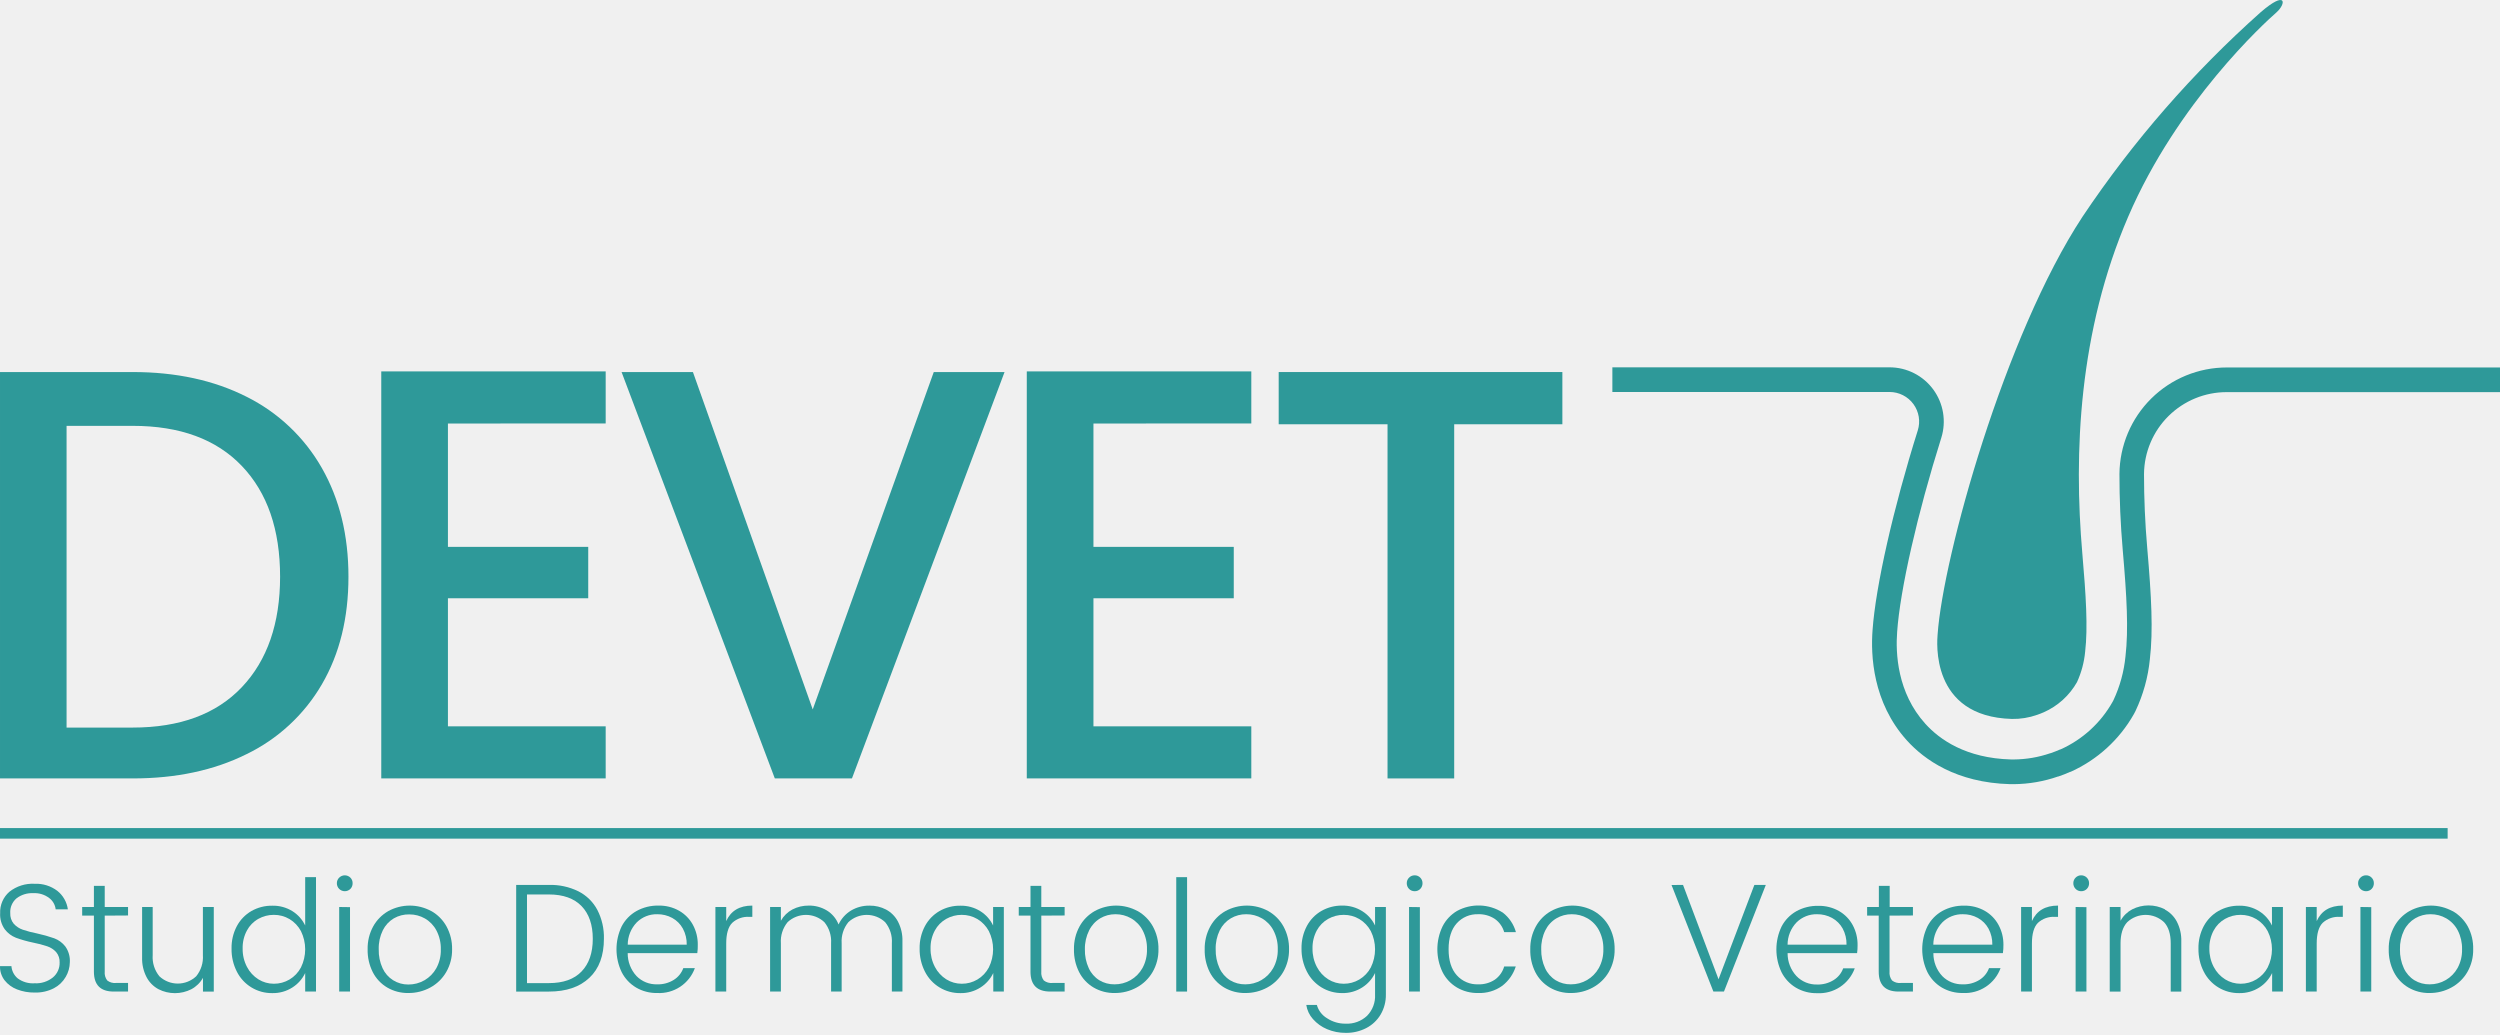
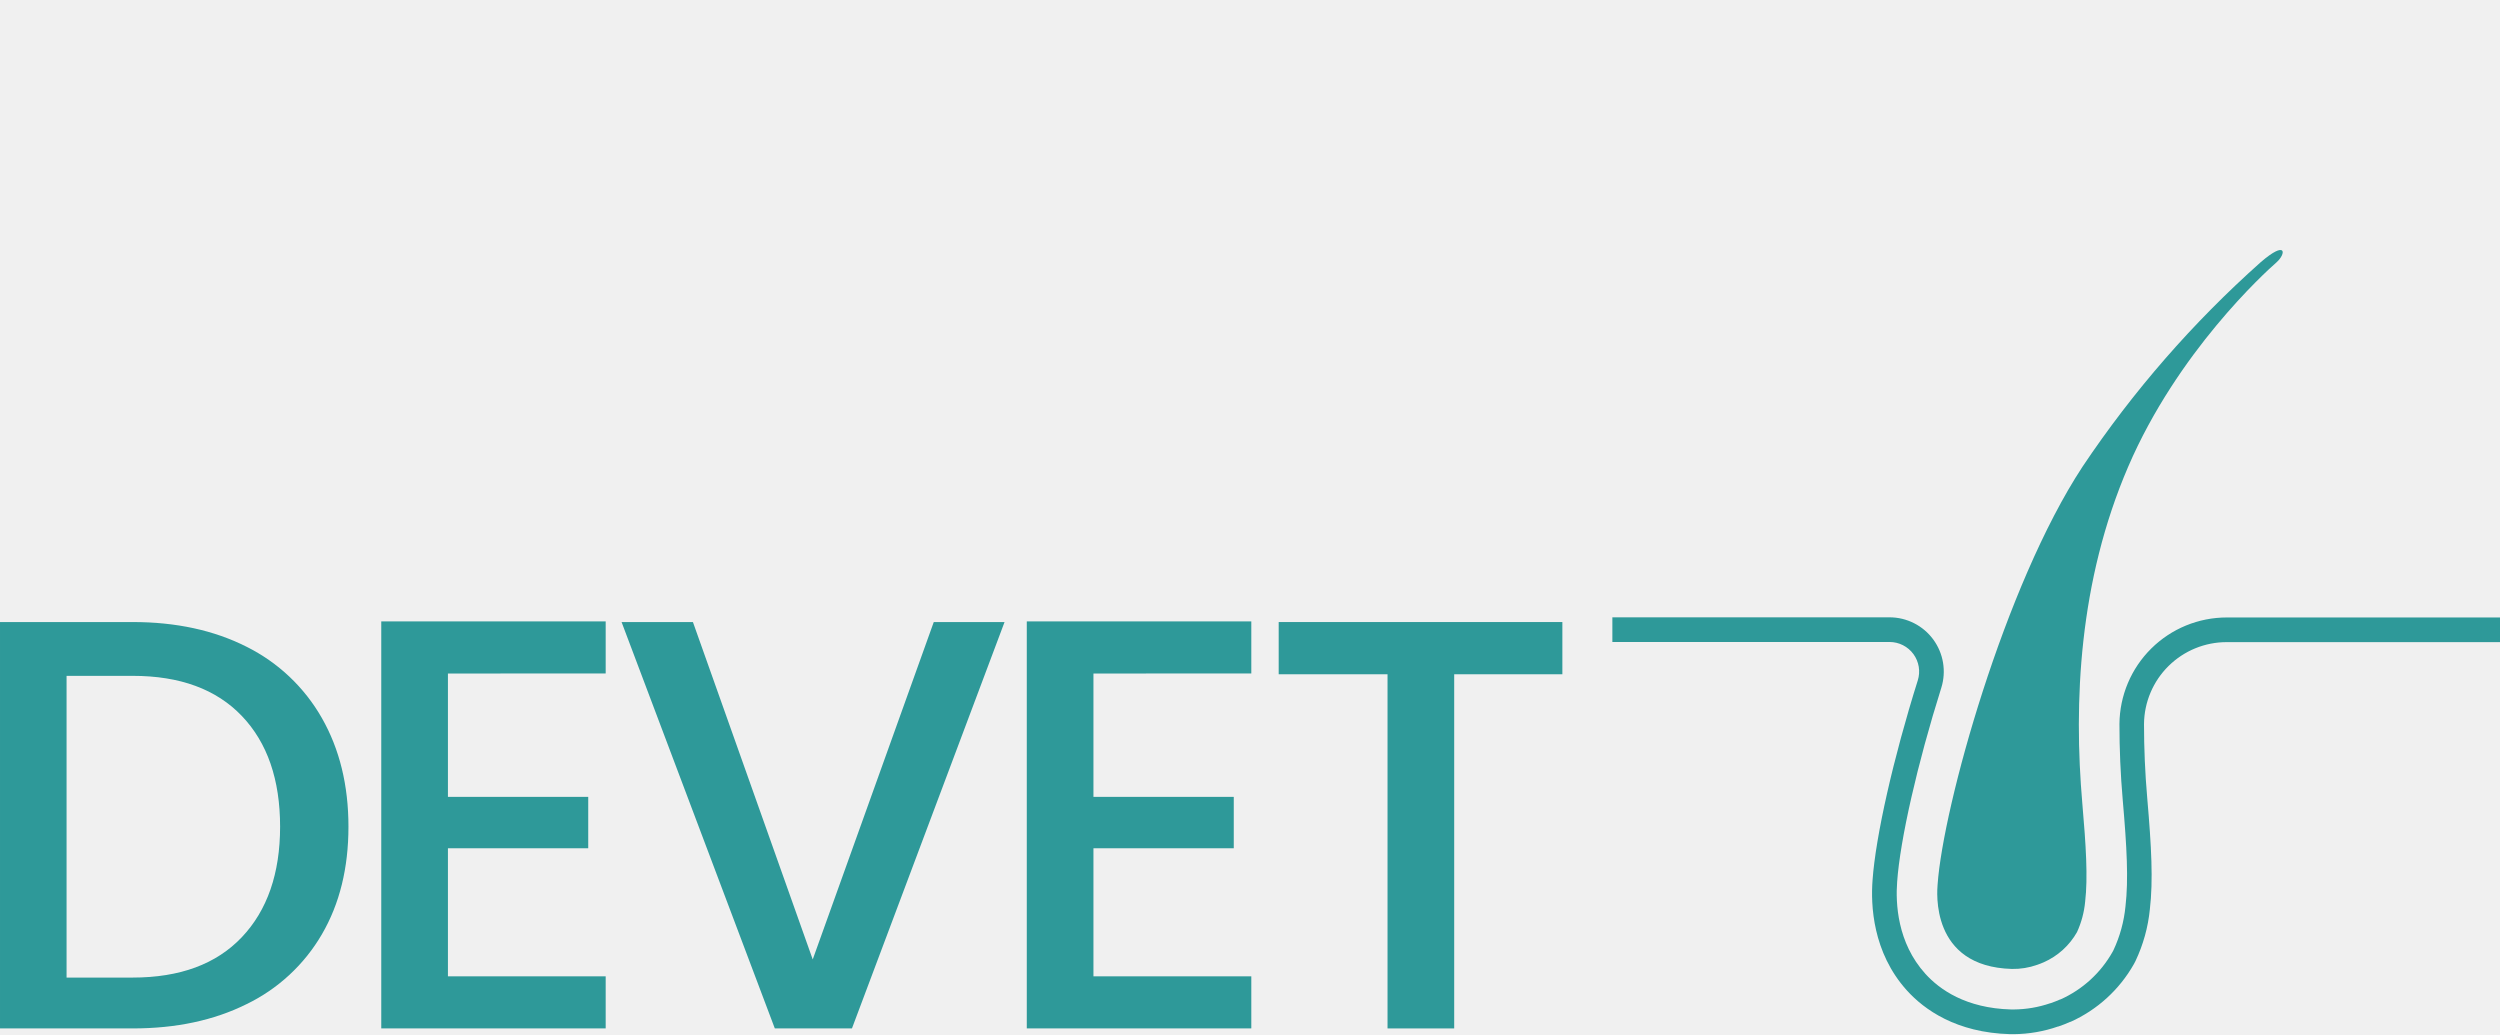
<svg xmlns="http://www.w3.org/2000/svg" width="500" height="207" viewBox="0 0 500 207" fill="none">
-   <path d="M452.114 2.464C438.564 14.528 426.598 28.262 416.505 43.338C400.909 67.087 388.605 111.357 387.519 126.918C387.442 128.087 385.906 143.352 402.41 143.789C404.123 143.817 405.827 143.537 407.442 142.964C407.886 142.809 408.33 142.64 408.76 142.45C411.561 141.208 413.889 139.098 415.398 136.431C416.286 134.497 416.839 132.426 417.033 130.307C417.59 125.515 417.202 119.18 416.469 110.744C414.708 90.462 415.765 66.284 425.631 43.352C435.497 20.42 452.946 4.529 455.292 2.478C457.287 0.702 457.35 -2.067 452.114 2.464Z" fill="#2E9999" />
-   <path d="M402.728 156.833H402.065C391.234 156.551 384.828 151.9 381.368 148.074C374.511 140.47 374.13 130.998 374.511 126.03C375.124 117.277 378.676 101.59 383.552 86.093C383.832 85.207 383.9 84.268 383.749 83.351C383.598 82.434 383.234 81.566 382.684 80.816C382.135 80.067 381.417 79.457 380.588 79.037C379.76 78.617 378.844 78.398 377.914 78.398H322.474V73.465H377.907C379.61 73.466 381.288 73.867 382.807 74.636C384.325 75.405 385.642 76.521 386.649 77.893C387.657 79.265 388.328 80.855 388.608 82.534C388.887 84.213 388.768 85.935 388.26 87.559C383.482 102.725 380.014 117.961 379.43 126.375C379.105 130.604 379.43 138.518 385.067 144.754C387.886 147.876 393.143 151.646 402.22 151.893H402.763C405.251 151.875 407.719 151.452 410.071 150.639H410.12C410.825 150.392 411.452 150.145 412.058 149.878H412.114C416.497 147.91 420.135 144.591 422.495 140.406L422.692 140.04C423.986 137.278 424.799 134.315 425.095 131.28C425.716 125.924 425.37 119.455 424.553 110.082C424.102 104.881 423.883 99.737 423.89 94.79C423.935 89.12 426.221 83.698 430.249 79.708C434.278 75.718 439.721 73.484 445.391 73.493H500V78.426H445.37C441.006 78.415 436.814 80.131 433.71 83.199C430.605 86.267 428.841 90.439 428.802 94.804C428.802 99.603 429.007 104.599 429.451 109.659C430.289 119.342 430.649 126.079 429.972 131.858C429.616 135.448 428.643 138.95 427.097 142.21L426.787 142.802C423.903 147.915 419.457 151.97 414.102 154.374H414.024C413.32 154.705 412.53 155.001 411.706 155.29H411.635C408.771 156.291 405.762 156.812 402.728 156.833Z" fill="#2E9999" />
-   <path d="M13.145 195.375C12.591 196.341 11.771 197.129 10.784 197.644C9.591 198.255 8.262 198.553 6.922 198.511C5.718 198.528 4.521 198.313 3.398 197.877C2.419 197.505 1.559 196.874 0.911 196.051C0.295 195.243 -0.026 194.248 0.002 193.232H2.285C2.32 193.706 2.451 194.167 2.669 194.588C2.887 195.009 3.188 195.383 3.553 195.685C4.525 196.398 5.719 196.743 6.922 196.657C8.244 196.732 9.547 196.316 10.579 195.488C11.012 195.126 11.358 194.671 11.591 194.158C11.824 193.644 11.938 193.085 11.925 192.521C11.967 191.752 11.715 190.996 11.221 190.406C10.739 189.884 10.133 189.491 9.459 189.265C8.536 188.957 7.595 188.71 6.64 188.525C5.469 188.285 4.318 187.96 3.194 187.552C2.309 187.206 1.537 186.623 0.96 185.868C0.291 184.925 -0.038 183.781 0.03 182.626C-0.002 181.823 0.147 181.024 0.466 180.286C0.784 179.548 1.264 178.891 1.869 178.363C3.307 177.22 5.117 176.648 6.95 176.756C8.571 176.689 10.166 177.188 11.46 178.166C12.616 179.083 13.373 180.411 13.575 181.872H11.136C11.085 181.426 10.944 180.995 10.721 180.605C10.498 180.215 10.198 179.874 9.84 179.603C8.926 178.912 7.798 178.568 6.654 178.631C5.458 178.572 4.279 178.933 3.321 179.652C2.892 180.012 2.554 180.467 2.334 180.981C2.113 181.495 2.017 182.054 2.052 182.612C2.007 183.392 2.259 184.16 2.757 184.762C3.246 185.298 3.861 185.703 4.547 185.939C5.488 186.253 6.448 186.504 7.422 186.693C8.588 186.946 9.736 187.27 10.861 187.665C11.73 187.992 12.491 188.553 13.06 189.286C13.713 190.202 14.034 191.313 13.969 192.436C13.956 193.471 13.671 194.484 13.145 195.375Z" fill="#2E9999" />
-   <path d="M20.945 183.126V194.31C20.88 194.943 21.056 195.577 21.439 196.086C21.937 196.479 22.569 196.661 23.2 196.593H25.61V198.312H22.735C20.1 198.312 18.782 196.985 18.782 194.331V183.126H16.435V181.399H18.782V177.171H20.945V181.399H25.61V183.098L20.945 183.126Z" fill="#2E9999" />
-   <path d="M42.757 181.4V198.314H40.593V195.565C40.054 196.537 39.243 197.33 38.26 197.849C37.246 198.363 36.124 198.631 34.987 198.631C33.849 198.631 32.728 198.363 31.714 197.849C30.691 197.304 29.856 196.464 29.317 195.438C28.687 194.223 28.379 192.867 28.422 191.499V181.4H30.537V191.034C30.431 192.563 30.913 194.075 31.883 195.262C32.879 196.195 34.193 196.714 35.558 196.714C36.923 196.714 38.237 196.195 39.233 195.262C40.203 194.075 40.684 192.563 40.579 191.034V181.4H42.757Z" fill="#2E9999" />
-   <path d="M58.479 182.231C59.588 182.924 60.476 183.919 61.037 185.099V175.431H63.201V198.313H61.037V194.606C60.475 195.791 59.588 196.793 58.479 197.495C57.281 198.261 55.883 198.653 54.462 198.623C52.997 198.644 51.555 198.253 50.302 197.494C49.048 196.735 48.033 195.639 47.373 194.331C46.648 192.907 46.282 191.327 46.309 189.729C46.274 188.16 46.64 186.607 47.373 185.219C48.045 183.962 49.056 182.917 50.29 182.203C51.562 181.483 53.002 181.116 54.462 181.139C55.879 181.105 57.275 181.484 58.479 182.231ZM51.665 183.775C50.697 184.318 49.904 185.128 49.381 186.107C48.791 187.214 48.497 188.454 48.529 189.708C48.505 190.985 48.803 192.248 49.395 193.38C49.922 194.397 50.71 195.256 51.679 195.868C52.606 196.447 53.679 196.752 54.772 196.748C55.876 196.757 56.961 196.462 57.908 195.896C58.877 195.318 59.667 194.484 60.192 193.486C60.748 192.357 61.037 191.115 61.037 189.856C61.037 188.598 60.748 187.356 60.192 186.227C59.663 185.232 58.874 184.399 57.908 183.817C56.959 183.256 55.875 182.964 54.772 182.971C53.684 182.965 52.613 183.241 51.665 183.775Z" fill="#2E9999" />
-   <path d="M67.838 175.529C68.136 175.232 68.539 175.065 68.959 175.065C69.379 175.065 69.782 175.232 70.079 175.529C70.224 175.674 70.337 175.847 70.414 176.037C70.49 176.227 70.527 176.431 70.523 176.636C70.529 176.847 70.493 177.057 70.417 177.255C70.341 177.452 70.226 177.632 70.079 177.784C69.78 178.078 69.378 178.242 68.959 178.242C68.54 178.242 68.138 178.078 67.838 177.784C67.686 177.635 67.567 177.456 67.487 177.258C67.407 177.061 67.368 176.849 67.373 176.636C67.37 176.429 67.41 176.224 67.49 176.034C67.57 175.843 67.689 175.671 67.838 175.529ZM70.002 181.428V198.313H67.838V181.399L70.002 181.428Z" fill="#2E9999" />
-   <path d="M86.274 182.217C87.55 182.94 88.599 184.004 89.304 185.29C90.066 186.689 90.45 188.263 90.418 189.856C90.447 191.455 90.04 193.031 89.241 194.416C88.487 195.718 87.387 196.787 86.063 197.503C84.717 198.237 83.206 198.616 81.672 198.602C80.189 198.63 78.726 198.25 77.444 197.503C76.209 196.774 75.207 195.708 74.555 194.43C73.843 193.012 73.49 191.442 73.526 189.856C73.491 188.264 73.873 186.69 74.632 185.29C75.341 184.007 76.389 182.944 77.662 182.217C78.978 181.496 80.454 181.118 81.954 181.118C83.454 181.118 84.93 181.496 86.246 182.217H86.274ZM78.769 183.669C77.82 184.237 77.054 185.066 76.563 186.058C75.987 187.239 75.706 188.543 75.746 189.856C75.71 191.16 75.973 192.454 76.514 193.641C76.967 194.634 77.702 195.472 78.628 196.051C79.542 196.617 80.597 196.913 81.672 196.904C82.808 196.912 83.924 196.616 84.906 196.046C85.888 195.476 86.699 194.652 87.254 193.662C87.886 192.508 88.2 191.207 88.163 189.892C88.198 188.579 87.9 187.28 87.296 186.114C86.774 185.11 85.977 184.274 84.999 183.704C84.045 183.156 82.962 182.872 81.862 182.88C80.779 182.857 79.709 183.129 78.769 183.669Z" fill="#2E9999" />
-   <path d="M117.88 195.558C115.944 197.395 113.245 198.314 109.782 198.314H103.236V176.982H109.782C111.824 176.924 113.848 177.364 115.681 178.264C117.294 179.08 118.616 180.375 119.465 181.971C120.38 183.754 120.834 185.739 120.783 187.743C120.783 191.135 119.815 193.74 117.88 195.558ZM116.315 194.29C117.809 192.739 118.556 190.562 118.556 187.757C118.556 184.952 117.809 182.774 116.315 181.224C114.821 179.674 112.644 178.896 109.782 178.891H105.399V196.622H109.782C112.653 196.622 114.831 195.845 116.315 194.29Z" fill="#2E9999" />
-   <path d="M139.459 190.632H125.54C125.525 192.324 126.152 193.958 127.295 195.205C127.833 195.754 128.479 196.186 129.192 196.472C129.906 196.758 130.671 196.893 131.439 196.869C132.609 196.904 133.764 196.593 134.758 195.974C135.638 195.427 136.308 194.6 136.661 193.627H138.972C138.417 195.155 137.384 196.463 136.028 197.359C134.671 198.255 133.062 198.691 131.439 198.602C129.955 198.633 128.491 198.253 127.211 197.503C125.981 196.771 124.984 195.706 124.335 194.43C123.651 193 123.296 191.435 123.296 189.85C123.296 188.264 123.651 186.699 124.335 185.269C125.003 183.985 126.029 182.923 127.288 182.21C128.639 181.463 130.163 181.086 131.707 181.118C133.149 181.087 134.573 181.445 135.829 182.154C136.991 182.82 137.945 183.796 138.585 184.973C139.241 186.196 139.575 187.566 139.557 188.955C139.57 189.515 139.537 190.076 139.459 190.632ZM137.344 188.933C137.37 187.809 137.103 186.696 136.569 185.706C136.08 184.814 135.346 184.081 134.455 183.592C133.533 183.089 132.496 182.831 131.446 182.845C130.689 182.827 129.937 182.962 129.233 183.242C128.53 183.522 127.89 183.94 127.352 184.473C126.198 185.672 125.552 187.27 125.547 188.933H137.344Z" fill="#2E9999" />
-   <path d="M150.466 181.118V183.373H149.846C149.225 183.332 148.603 183.417 148.016 183.624C147.43 183.831 146.892 184.156 146.435 184.578C145.641 185.382 145.244 186.761 145.244 188.715V198.313H143.081V181.4H145.244V184.219C146.174 182.152 147.915 181.118 150.466 181.118Z" fill="#2E9999" />
-   <path d="M177.204 181.907C178.224 182.452 179.057 183.292 179.593 184.318C180.222 185.53 180.53 186.884 180.488 188.25V198.313H178.373V188.659C178.479 187.129 177.998 185.617 177.027 184.43C176.031 183.497 174.717 182.978 173.352 182.978C171.987 182.978 170.674 183.497 169.677 184.43C168.707 185.617 168.226 187.129 168.331 188.659V198.313H166.217V188.659C166.323 187.129 165.841 185.617 164.871 184.43C163.875 183.497 162.561 182.978 161.196 182.978C159.831 182.978 158.517 183.497 157.521 184.43C156.551 185.617 156.069 187.129 156.175 188.659V198.313H154.018V181.4H156.175V184.148C156.715 183.192 157.517 182.409 158.486 181.893C159.494 181.371 160.614 181.105 161.749 181.118C163.013 181.097 164.258 181.429 165.343 182.077C166.422 182.729 167.255 183.72 167.711 184.895C168.248 183.743 169.113 182.774 170.199 182.112C171.323 181.444 172.612 181.102 173.92 181.125C175.062 181.112 176.19 181.38 177.204 181.907Z" fill="#2E9999" />
-   <path d="M196.062 182.231C197.171 182.924 198.058 183.919 198.62 185.1V181.4H200.769V198.313H198.655V194.606C198.092 195.792 197.205 196.793 196.097 197.496C194.899 198.261 193.501 198.653 192.08 198.623C190.615 198.644 189.173 198.253 187.92 197.494C186.666 196.736 185.651 195.639 184.99 194.331C184.265 192.907 183.9 191.327 183.926 189.73C183.891 188.16 184.258 186.608 184.99 185.219C185.663 183.962 186.674 182.917 187.908 182.203C189.179 181.483 190.619 181.116 192.08 181.139C193.485 181.112 194.868 181.491 196.062 182.231ZM189.247 183.775C188.279 184.319 187.487 185.128 186.964 186.107C186.373 187.214 186.079 188.455 186.111 189.708C186.088 190.986 186.386 192.248 186.978 193.38C187.505 194.397 188.293 195.256 189.261 195.868C190.189 196.447 191.261 196.753 192.355 196.749C193.459 196.757 194.543 196.462 195.491 195.896C196.459 195.318 197.249 194.484 197.774 193.486C198.33 192.357 198.62 191.115 198.62 189.856C198.62 188.598 198.33 187.356 197.774 186.227C197.245 185.232 196.456 184.399 195.491 183.817C194.541 183.256 193.457 182.964 192.355 182.971C191.267 182.965 190.196 183.242 189.247 183.775Z" fill="#2E9999" />
-   <path d="M208.261 183.126V194.31C208.195 194.943 208.371 195.577 208.754 196.086C209.252 196.479 209.885 196.661 210.516 196.593H212.926V198.312H210.051C207.415 198.312 206.097 196.985 206.097 194.331V183.126H203.75V181.399H206.097V177.171H208.261V181.399H212.926V183.098L208.261 183.126Z" fill="#2E9999" />
-   <path d="M227.548 182.217C228.821 182.944 229.87 184.007 230.578 185.29C231.34 186.689 231.724 188.263 231.692 189.856C231.721 191.455 231.314 193.031 230.515 194.416C229.758 195.719 228.656 196.787 227.33 197.503C225.986 198.237 224.477 198.616 222.946 198.602C221.463 198.631 220 198.251 218.718 197.503C217.483 196.774 216.481 195.708 215.829 194.43C215.115 193.013 214.759 191.443 214.793 189.856C214.76 188.263 215.144 186.689 215.906 185.29C216.611 184.004 217.661 182.94 218.936 182.217C220.252 181.496 221.728 181.118 223.228 181.118C224.728 181.118 226.204 181.496 227.52 182.217H227.548ZM220.043 183.669C219.092 184.235 218.326 185.065 217.837 186.058C217.246 187.235 216.951 188.539 216.977 189.856C216.944 191.16 217.21 192.455 217.753 193.641C218.205 194.635 218.94 195.473 219.867 196.051C220.784 196.604 221.84 196.888 222.911 196.868C224.027 196.874 225.125 196.587 226.096 196.037C227.097 195.465 227.923 194.632 228.485 193.627C229.118 192.473 229.431 191.172 229.395 189.856C229.432 188.545 229.136 187.245 228.535 186.079C228.012 185.072 227.213 184.236 226.23 183.669C225.277 183.12 224.194 182.836 223.094 182.844C222.017 182.836 220.957 183.121 220.029 183.669H220.043Z" fill="#2E9999" />
-   <path d="M237.415 175.431V198.313H235.251V175.431H237.415Z" fill="#2E9999" />
-   <path d="M253.665 182.217C254.94 182.942 255.989 184.005 256.696 185.29C257.458 186.689 257.841 188.263 257.809 189.856C257.838 191.455 257.431 193.031 256.632 194.416C255.878 195.718 254.778 196.787 253.454 197.503C252.108 198.237 250.597 198.616 249.063 198.602C247.58 198.631 246.117 198.251 244.835 197.503C243.6 196.774 242.598 195.708 241.946 194.43C241.242 193.011 240.896 191.44 240.938 189.856C240.906 188.263 241.29 186.689 242.052 185.29C242.757 184.004 243.806 182.94 245.082 182.217C246.397 181.496 247.873 181.118 249.374 181.118C250.874 181.118 252.35 181.496 253.665 182.217ZM246.16 183.669C245.211 184.237 244.445 185.066 243.954 186.058C243.378 187.239 243.097 188.543 243.137 189.856C243.102 191.16 243.364 192.454 243.905 193.641C244.357 194.635 245.093 195.473 246.019 196.051C246.937 196.604 247.992 196.887 249.063 196.868C250.18 196.874 251.278 196.587 252.249 196.037C253.249 195.465 254.075 194.632 254.638 193.627C255.272 192.474 255.589 191.172 255.554 189.856C255.589 188.544 255.291 187.245 254.687 186.079C254.165 185.072 253.365 184.236 252.383 183.669C251.432 183.12 250.352 182.836 249.254 182.844C248.167 182.832 247.097 183.117 246.16 183.669Z" fill="#2E9999" />
-   <path d="M272.447 182.231C273.557 182.924 274.447 183.919 275.012 185.1V181.4H277.175V198.877C277.204 200.292 276.84 201.687 276.125 202.908C275.44 204.062 274.444 205 273.25 205.614C271.981 206.268 270.569 206.597 269.141 206.572C267.859 206.583 266.588 206.331 265.406 205.832C264.325 205.382 263.361 204.69 262.588 203.81C261.879 203.02 261.416 202.04 261.256 200.991H263.37C263.683 202.105 264.412 203.056 265.406 203.648C266.514 204.377 267.816 204.755 269.141 204.733C269.921 204.77 270.699 204.651 271.431 204.382C272.164 204.113 272.835 203.701 273.405 203.169C273.957 202.607 274.384 201.937 274.661 201.2C274.938 200.463 275.057 199.677 275.012 198.891V194.599C274.446 195.785 273.557 196.787 272.447 197.489C271.249 198.255 269.851 198.648 268.43 198.616C266.969 198.629 265.534 198.233 264.287 197.472C263.04 196.711 262.031 195.616 261.375 194.31C260.648 192.887 260.28 191.307 260.304 189.708C260.271 188.138 260.64 186.586 261.375 185.198C262.044 183.938 263.055 182.892 264.293 182.182C265.551 181.468 266.976 181.101 268.423 181.118C269.844 181.087 271.243 181.474 272.447 182.231ZM265.639 183.775C264.671 184.32 263.876 185.129 263.349 186.107C262.763 187.216 262.472 188.456 262.503 189.708C262.48 190.986 262.778 192.248 263.37 193.38C263.895 194.399 264.683 195.258 265.653 195.868C266.578 196.447 267.648 196.753 268.74 196.749C269.844 196.758 270.929 196.463 271.876 195.896C272.846 195.318 273.639 194.484 274.166 193.486C274.722 192.357 275.012 191.115 275.012 189.856C275.012 188.598 274.722 187.356 274.166 186.227C273.635 185.231 272.843 184.398 271.876 183.817C270.927 183.255 269.843 182.963 268.74 182.971C267.654 182.966 266.585 183.242 265.639 183.775Z" fill="#2E9999" />
-   <path d="M281.812 175.529C281.956 175.38 282.129 175.262 282.321 175.182C282.512 175.102 282.718 175.062 282.925 175.064C283.135 175.058 283.344 175.097 283.539 175.177C283.733 175.257 283.908 175.377 284.053 175.529C284.198 175.674 284.313 175.847 284.39 176.037C284.468 176.227 284.507 176.43 284.504 176.636C284.509 176.847 284.471 177.058 284.394 177.255C284.316 177.452 284.2 177.632 284.053 177.784C283.907 177.934 283.731 178.052 283.537 178.131C283.343 178.21 283.135 178.248 282.925 178.242C282.719 178.244 282.513 178.205 282.322 178.126C282.131 178.048 281.957 177.931 281.812 177.784C281.662 177.633 281.545 177.454 281.466 177.257C281.387 177.059 281.349 176.848 281.354 176.636C281.351 176.43 281.39 176.225 281.469 176.035C281.548 175.845 281.664 175.673 281.812 175.529ZM283.975 181.428V198.313H281.812V181.399L283.975 181.428Z" fill="#2E9999" />
-   <path d="M300.543 182.506C301.827 183.493 302.755 184.871 303.186 186.431H300.839C300.536 185.364 299.877 184.431 298.972 183.789C297.979 183.132 296.807 182.802 295.617 182.844C294.818 182.817 294.022 182.965 293.285 183.278C292.549 183.591 291.89 184.061 291.354 184.656C290.264 185.858 289.719 187.592 289.719 189.856C289.719 192.104 290.261 193.831 291.354 195.05C291.888 195.647 292.547 196.119 293.284 196.433C294.02 196.747 294.817 196.896 295.617 196.868C296.806 196.913 297.979 196.585 298.972 195.931C299.877 195.288 300.536 194.356 300.839 193.288H303.158C302.674 194.819 301.735 196.166 300.466 197.15C299.058 198.163 297.35 198.674 295.617 198.602C294.133 198.632 292.67 198.252 291.389 197.503C290.159 196.771 289.162 195.705 288.514 194.43C287.827 193.001 287.47 191.435 287.47 189.849C287.47 188.263 287.827 186.698 288.514 185.269C289.162 183.993 290.159 182.928 291.389 182.196C292.796 181.428 294.382 181.049 295.984 181.1C297.586 181.151 299.146 181.629 300.501 182.485L300.543 182.506Z" fill="#2E9999" />
-   <path d="M318.782 182.217C320.057 182.942 321.105 184.005 321.812 185.29C322.574 186.689 322.958 188.263 322.926 189.856C322.954 191.455 322.548 193.031 321.749 194.416C320.992 195.719 319.889 196.787 318.564 197.503C317.22 198.237 315.711 198.616 314.18 198.602C312.696 198.631 311.233 198.251 309.952 197.503C308.717 196.774 307.714 195.708 307.063 194.43C306.358 193.011 306.012 191.44 306.055 189.856C306.022 188.263 306.406 186.689 307.168 185.29C307.873 184.004 308.923 182.94 310.199 182.217C311.514 181.496 312.99 181.118 314.49 181.118C315.99 181.118 317.466 181.496 318.782 182.217ZM311.277 183.669C310.326 184.235 309.559 185.065 309.071 186.058C308.492 187.238 308.209 188.542 308.246 189.856C308.213 191.16 308.479 192.455 309.022 193.641C309.474 194.635 310.209 195.473 311.136 196.051C312.053 196.604 313.109 196.888 314.18 196.868C315.314 196.876 316.43 196.579 317.41 196.009C318.39 195.439 319.2 194.616 319.755 193.627C320.389 192.474 320.705 191.172 320.671 189.856C320.706 188.544 320.408 187.245 319.804 186.079C319.281 185.072 318.482 184.236 317.499 183.669C316.546 183.12 315.463 182.836 314.363 182.844C313.279 182.833 312.211 183.118 311.277 183.669Z" fill="#2E9999" />
-   <path d="M336.604 176.981L343.707 195.854L350.874 176.981H353.164L344.792 198.313H342.678L334.306 177.003L336.604 176.981Z" fill="#2E9999" />
-   <path d="M371.417 190.631H357.52C357.504 192.325 358.134 193.96 359.282 195.205C359.815 195.761 360.458 196.199 361.171 196.491C361.883 196.784 362.649 196.924 363.418 196.903C364.589 196.939 365.744 196.628 366.738 196.008C367.617 195.462 368.287 194.635 368.64 193.662H370.952C370.396 195.19 369.364 196.498 368.007 197.394C366.651 198.29 365.042 198.726 363.418 198.637C361.934 198.668 360.471 198.288 359.19 197.538C357.96 196.806 356.964 195.74 356.315 194.465C355.631 193.035 355.275 191.47 355.275 189.884C355.275 188.299 355.631 186.734 356.315 185.304C356.983 184.02 358.008 182.958 359.268 182.245C360.613 181.506 362.13 181.134 363.665 181.167C365.109 181.137 366.536 181.495 367.795 182.203C368.956 182.867 369.908 183.844 370.543 185.022C371.199 186.245 371.534 187.615 371.516 189.004C371.526 189.548 371.493 190.092 371.417 190.631ZM369.303 188.933C369.331 187.809 369.066 186.697 368.535 185.705C368.042 184.816 367.31 184.083 366.42 183.591C365.498 183.088 364.462 182.831 363.411 182.844C362.655 182.827 361.902 182.962 361.198 183.242C360.495 183.521 359.855 183.94 359.317 184.472C358.164 185.671 357.518 187.269 357.513 188.933H369.303Z" fill="#2E9999" />
-   <path d="M377.907 183.126V194.31C377.842 194.943 378.018 195.577 378.401 196.086C378.898 196.48 379.531 196.663 380.162 196.593H382.587V198.312H379.697C377.062 198.312 375.744 196.985 375.744 194.331V183.126H373.425V181.399H375.772V177.171H377.936V181.399H382.587V183.098L377.907 183.126Z" fill="#2E9999" />
-   <path d="M400.579 190.631H386.675C386.661 192.323 387.291 193.958 388.437 195.204C388.975 195.753 389.621 196.184 390.334 196.471C391.047 196.757 391.812 196.892 392.58 196.867C393.751 196.903 394.906 196.592 395.9 195.972C396.779 195.426 397.449 194.599 397.802 193.626H400.114C399.555 195.152 398.522 196.458 397.166 197.354C395.81 198.249 394.203 198.686 392.58 198.601C391.097 198.63 389.634 198.25 388.352 197.502C387.126 196.768 386.132 195.703 385.484 194.429C384.799 192.999 384.444 191.434 384.444 189.848C384.444 188.263 384.799 186.698 385.484 185.268C386.152 183.984 387.177 182.922 388.437 182.209C389.782 181.469 391.299 181.097 392.834 181.131C394.276 181.1 395.7 181.458 396.957 182.167C398.118 182.831 399.07 183.808 399.705 184.986C400.366 186.208 400.703 187.578 400.685 188.968C400.694 189.524 400.659 190.08 400.579 190.631ZM398.465 188.932C398.49 187.807 398.223 186.695 397.689 185.705C397.2 184.813 396.467 184.08 395.575 183.59C394.653 183.087 393.617 182.83 392.566 182.843C391.809 182.826 391.057 182.961 390.353 183.241C389.65 183.521 389.01 183.939 388.472 184.471C387.319 185.672 386.671 187.268 386.661 188.932H398.465Z" fill="#2E9999" />
-   <path d="M411.607 181.118V183.373H410.987C410.366 183.332 409.744 183.417 409.157 183.624C408.571 183.831 408.033 184.156 407.576 184.578C406.782 185.382 406.385 186.761 406.385 188.715V198.313H404.222V181.4H406.385V184.219C407.315 182.147 409.049 181.118 411.607 181.118Z" fill="#2E9999" />
-   <path d="M415.124 175.529C415.268 175.379 415.441 175.261 415.632 175.181C415.824 175.101 416.029 175.061 416.237 175.064C416.444 175.062 416.65 175.101 416.842 175.179C417.034 175.257 417.208 175.373 417.355 175.519C417.502 175.665 417.618 175.839 417.697 176.031C417.776 176.223 417.816 176.428 417.816 176.635C417.822 176.847 417.785 177.058 417.707 177.256C417.63 177.453 417.513 177.633 417.365 177.784C417.218 177.934 417.043 178.052 416.849 178.13C416.655 178.209 416.446 178.247 416.237 178.242C416.03 178.244 415.825 178.205 415.634 178.126C415.442 178.047 415.269 177.931 415.124 177.784C414.974 177.633 414.856 177.454 414.777 177.256C414.699 177.059 414.661 176.848 414.665 176.635C414.663 176.429 414.702 176.225 414.781 176.035C414.859 175.844 414.976 175.672 415.124 175.529ZM417.287 181.427V198.312H415.124V181.399L417.287 181.427Z" fill="#2E9999" />
-   <path d="M432.968 181.908C433.99 182.452 434.825 183.292 435.364 184.318C435.99 185.532 436.298 186.885 436.259 188.25V198.314H434.144V188.659C434.144 186.806 433.701 185.389 432.806 184.431C431.808 183.497 430.493 182.978 429.127 182.978C427.761 182.978 426.446 183.497 425.448 184.431C424.553 185.396 424.109 186.813 424.109 188.659V198.314H421.946V181.4H424.109V184.149C424.647 183.176 425.458 182.382 426.442 181.866C427.456 181.351 428.578 181.083 429.715 181.083C430.853 181.083 431.974 181.351 432.989 181.866L432.968 181.908Z" fill="#2E9999" />
-   <path d="M451.826 182.231C452.935 182.925 453.825 183.92 454.391 185.1V181.4H456.583V198.313H454.426V194.606C453.857 195.79 452.969 196.79 451.861 197.496C450.663 198.261 449.265 198.653 447.844 198.623C446.379 198.644 444.938 198.253 443.684 197.494C442.43 196.736 441.415 195.639 440.755 194.331C440.03 192.907 439.664 191.327 439.691 189.73C439.656 188.16 440.022 186.608 440.755 185.219C441.427 183.962 442.438 182.917 443.672 182.203C444.944 181.484 446.384 181.117 447.844 181.139C449.249 181.112 450.632 181.491 451.826 182.231ZM445.011 183.775C444.043 184.319 443.251 185.128 442.728 186.107C442.138 187.214 441.844 188.455 441.875 189.708C441.852 190.986 442.15 192.248 442.742 193.38C443.269 194.397 444.057 195.256 445.025 195.868C445.953 196.447 447.026 196.753 448.119 196.749C449.235 196.754 450.331 196.453 451.286 195.877C452.242 195.302 453.021 194.474 453.539 193.486C454.1 192.358 454.392 191.116 454.392 189.856C454.392 188.597 454.1 187.355 453.539 186.227C453.012 185.23 452.222 184.397 451.255 183.817C450.306 183.256 449.222 182.964 448.119 182.971C447.031 182.965 445.96 183.242 445.011 183.775Z" fill="#2E9999" />
-   <path d="M468.563 181.118V183.373H467.943C467.321 183.332 466.698 183.417 466.11 183.625C465.523 183.832 464.983 184.156 464.525 184.578C463.736 185.382 463.341 186.761 463.341 188.715V198.313H461.178V181.4H463.341V184.219C464.271 182.152 466.012 181.118 468.563 181.118Z" fill="#2E9999" />
-   <path d="M472.086 175.529C472.231 175.38 472.404 175.262 472.595 175.182C472.787 175.102 472.992 175.062 473.2 175.064C473.41 175.058 473.619 175.097 473.813 175.177C474.007 175.257 474.183 175.377 474.327 175.529C474.472 175.674 474.585 175.847 474.662 176.037C474.738 176.227 474.775 176.431 474.771 176.636C474.777 176.847 474.741 177.057 474.665 177.255C474.589 177.452 474.474 177.632 474.327 177.784C474.181 177.934 474.005 178.052 473.811 178.131C473.617 178.21 473.409 178.248 473.2 178.242C472.99 178.242 472.783 178.201 472.589 178.12C472.396 178.038 472.221 177.92 472.074 177.77C471.927 177.62 471.811 177.443 471.733 177.248C471.656 177.054 471.618 176.845 471.621 176.636C471.618 176.429 471.658 176.224 471.738 176.034C471.818 175.843 471.937 175.671 472.086 175.529ZM474.25 181.428V198.313H472.086V181.399L474.25 181.428Z" fill="#2E9999" />
-   <path d="M490.529 182.217C491.802 182.944 492.85 184.007 493.559 185.29C494.309 186.693 494.681 188.266 494.637 189.856C494.669 191.454 494.264 193.03 493.468 194.416C492.711 195.719 491.608 196.787 490.282 197.503C488.939 198.237 487.43 198.616 485.899 198.602C484.415 198.631 482.952 198.251 481.671 197.503C480.434 196.776 479.431 195.709 478.781 194.43C478.067 193.013 477.712 191.443 477.745 189.856C477.713 188.263 478.097 186.689 478.859 185.29C479.563 184.006 480.61 182.942 481.882 182.217C483.199 181.496 484.676 181.118 486.177 181.118C487.679 181.118 489.156 181.496 490.473 182.217H490.529ZM483.024 183.669C482.072 184.237 481.304 185.066 480.811 186.058C480.238 187.24 479.957 188.543 479.993 189.856C479.96 191.16 480.226 192.455 480.769 193.641C481.221 194.634 481.956 195.473 482.883 196.051C483.8 196.604 484.856 196.888 485.927 196.868C487.061 196.876 488.177 196.579 489.157 196.009C490.137 195.439 490.947 194.616 491.501 193.627C492.134 192.473 492.447 191.172 492.411 189.856C492.444 188.545 492.148 187.247 491.551 186.079C491.028 185.072 490.229 184.236 489.246 183.669C488.293 183.12 487.21 182.836 486.11 182.844C485.025 182.831 483.958 183.116 483.024 183.669Z" fill="#2E9999" />
-   <path d="M489.528 165.614H0.001V167.728H489.528V165.614Z" fill="#2E9999" />
-   <path d="M64.377 136.861C60.856 142.919 55.605 147.786 49.296 150.836C42.785 154.073 35.202 155.689 26.548 155.685H0.001V74.409H26.548C35.202 74.409 42.785 76.053 49.296 79.342C55.63 82.494 60.881 87.462 64.377 93.613C67.92 99.828 69.691 107.071 69.691 115.339C69.691 123.608 67.92 130.782 64.377 136.861ZM48.359 137.446C53.461 132.062 56.015 124.693 56.019 115.339C56.019 105.91 53.466 98.525 48.359 93.183C43.252 87.841 35.982 85.17 26.548 85.17H13.313V145.515H26.527C35.975 145.515 43.252 142.826 48.359 137.446Z" fill="#2E9999" />
-   <path d="M89.586 84.705V109.37H117.648V119.659H89.586V145.269H121.136V155.677H76.253V74.282H121.136V84.691L89.586 84.705Z" fill="#2E9999" />
-   <path d="M138.585 74.409L162.545 141.886L186.753 74.409H200.91L170.389 155.685H154.963L124.314 74.409H138.585Z" fill="#2E9999" />
-   <path d="M218.69 84.705V109.37H246.752V119.659H218.69V145.269H250.262V155.677H205.357V74.282H250.262V84.691L218.69 84.705Z" fill="#2E9999" />
-   <path d="M312.474 74.409V84.853H290.839V155.685H277.506V84.853H255.737V74.409H312.474Z" fill="#2E9999" />
+   <g clip-path="url(#clip0_810_280)">
+     <path d="M452.114 52.464C438.564 64.528 426.598 78.262 416.505 93.338C400.909 117.087 388.605 161.357 387.519 176.918C387.442 178.087 385.906 193.352 402.41 193.789C404.123 193.817 405.827 193.537 407.442 192.964C407.886 192.809 408.33 192.64 408.76 192.45C411.561 191.208 413.889 189.098 415.398 186.431C416.286 184.497 416.839 182.426 417.033 180.307C417.59 175.515 417.202 169.18 416.469 160.744C414.708 140.462 415.765 116.284 425.631 93.352C435.497 70.42 452.946 54.529 455.292 52.478C457.287 50.702 457.35 47.933 452.114 52.464Z" fill="#2E9999" />
+     <path d="M402.728 206.833H402.065C391.234 206.551 384.828 201.9 381.368 198.074C374.511 190.47 374.13 180.998 374.511 176.03C375.124 167.277 378.676 151.59 383.552 136.093C383.832 135.207 383.9 134.268 383.749 133.351C383.598 132.434 383.234 131.566 382.684 130.816C382.135 130.067 381.417 129.457 380.588 129.037C379.76 128.617 378.844 128.398 377.914 128.398H322.474V123.465H377.907C379.61 123.466 381.288 123.867 382.807 124.636C384.325 125.405 385.642 126.521 386.649 127.893C387.657 129.265 388.328 130.855 388.608 132.534C388.887 134.213 388.768 135.935 388.26 137.559C383.482 152.725 380.014 167.961 379.43 176.375C379.105 180.604 379.43 188.518 385.067 194.754C387.886 197.876 393.143 201.646 402.22 201.893H402.763C405.251 201.875 407.719 201.452 410.071 200.639H410.12C410.825 200.392 411.452 200.145 412.058 199.878H412.114C416.497 197.91 420.135 194.591 422.495 190.406L422.692 190.04C423.986 187.278 424.799 184.315 425.095 181.28C425.716 175.924 425.37 169.455 424.553 160.082C424.102 154.881 423.883 149.737 423.89 144.79C423.935 139.12 426.221 133.698 430.249 129.708C434.278 125.718 439.721 123.484 445.391 123.493H500V128.426H445.37C441.006 128.415 436.814 130.131 433.71 133.199C430.605 136.267 428.841 140.439 428.802 144.804C428.802 149.603 429.007 154.599 429.451 159.659C430.289 169.342 430.649 176.079 429.972 181.858C429.616 185.448 428.643 188.95 427.097 192.21L426.787 192.802C423.903 197.915 419.457 201.97 414.102 204.374H414.024C413.32 204.705 412.53 205.001 411.706 205.29H411.635C408.771 206.291 405.762 206.812 402.728 206.833V206.833Z" fill="#2E9999" />
+     <path d="M64.378 186.861C60.857 192.919 55.605 197.786 49.297 200.836C42.785 204.073 35.202 205.689 26.548 205.685H0.001V124.409H26.548C35.202 124.409 42.785 126.054 49.297 129.342C55.63 132.494 60.881 137.462 64.378 143.613C67.92 149.828 69.691 157.071 69.691 165.339C69.691 173.608 67.92 180.782 64.378 186.861ZM48.359 187.446C53.462 182.062 56.015 174.693 56.02 165.339C56.02 155.91 53.466 148.525 48.359 143.183C43.252 137.841 35.982 135.17 26.548 135.17H13.314V195.515H26.527C35.975 195.515 43.252 192.826 48.359 187.446V187.446Z" fill="#2E9999" />
+     <path d="M89.586 134.705V159.37H117.648V169.659H89.586V195.269H121.136V205.677H76.252V124.282H121.136V134.691L89.586 134.705Z" fill="#2E9999" />
+     <path d="M138.585 124.409L162.545 191.886L186.753 124.409H200.91L170.389 205.685H154.963L124.314 124.409H138.585Z" fill="#2E9999" />
+     <path d="M218.69 134.705V159.37H246.752V169.659H218.69V195.269H250.262V205.677H205.357V124.282H250.262V134.691L218.69 134.705Z" fill="#2E9999" />
+     <path d="M312.474 124.409V134.853H290.839V205.685H277.506V134.853H255.737V124.409H312.474Z" fill="#2E9999" />
+   </g>
+   <defs>
+     <clipPath id="clip0_810_280">
+       <rect width="500" height="207" fill="white" />
+     </clipPath>
+   </defs>
</svg>
